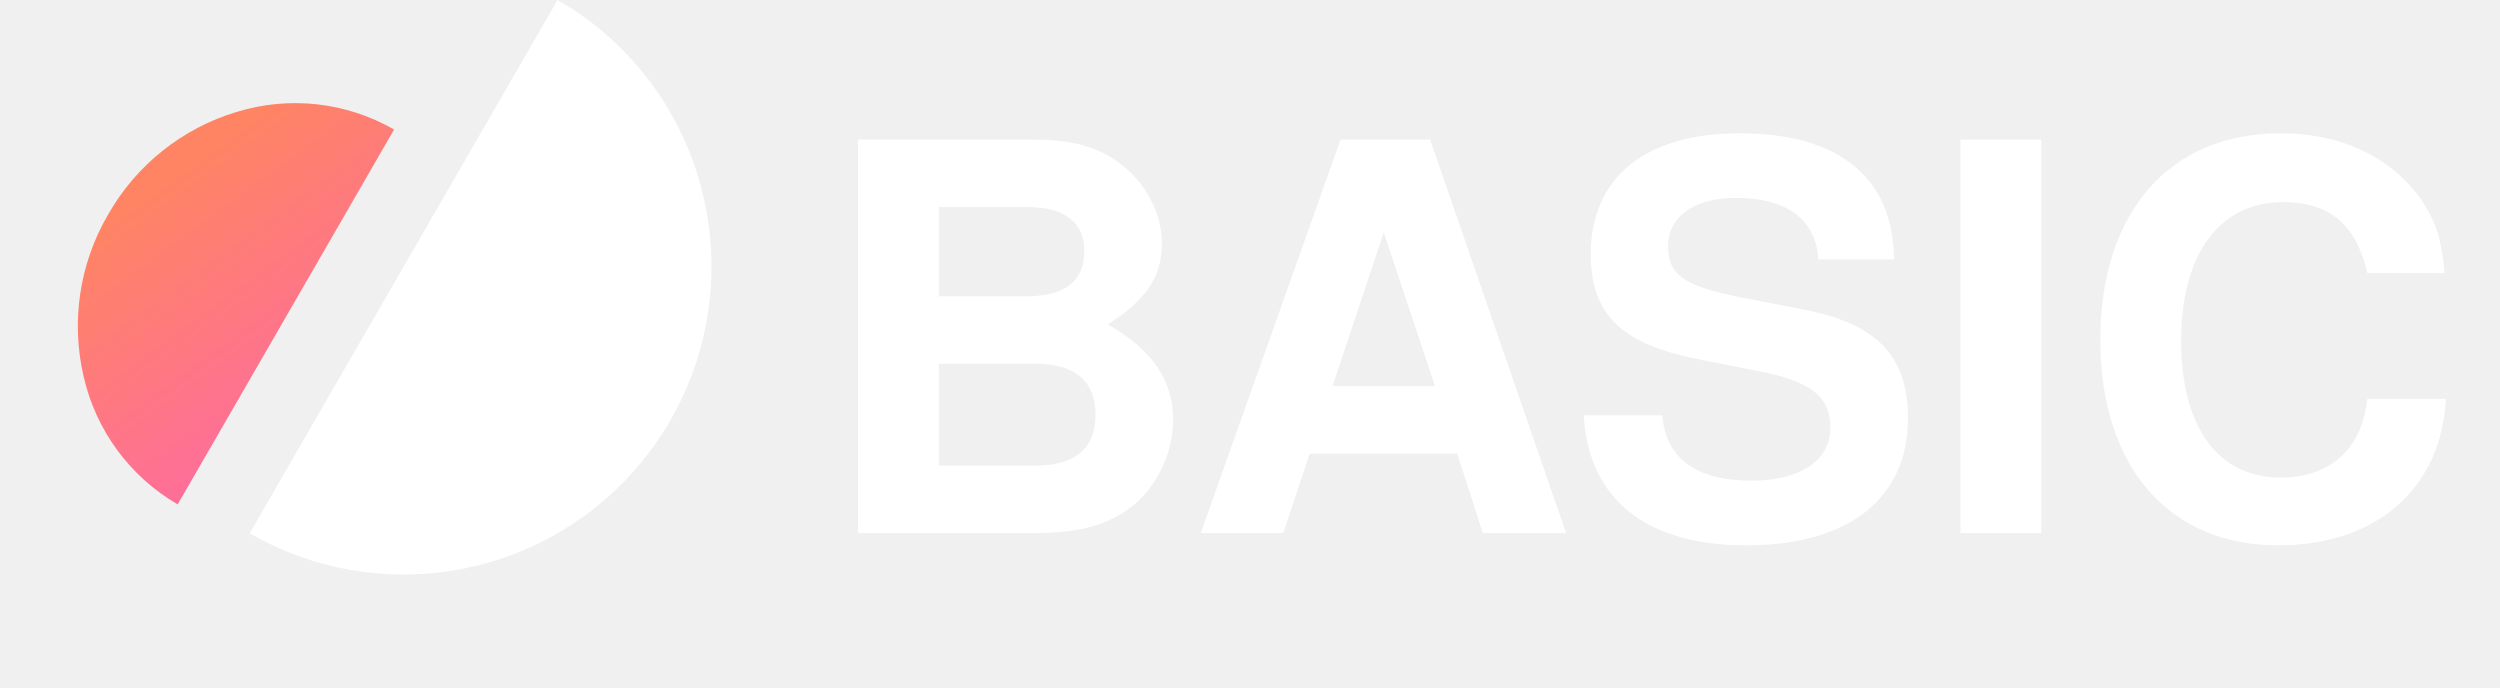
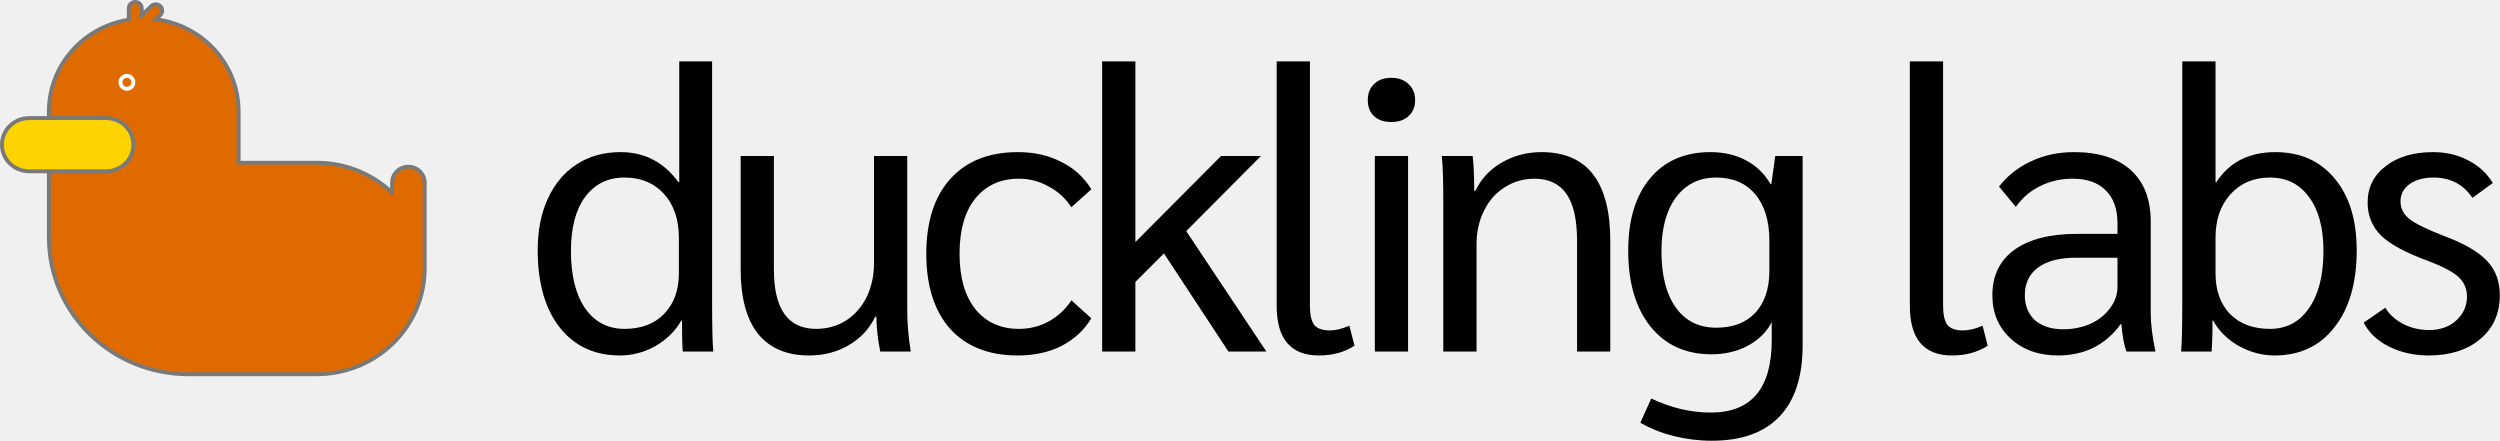
- <svg xmlns="http://www.w3.org/2000/svg" width="111.196" height="30.566" viewBox="0 0 111.196 30.566">
-   <defs>
-     <linearGradient id="linear-gradient" x1="0.5" x2="1.275" y2="0.725" gradientUnits="objectBoundingBox">
-       <stop offset="0" stop-color="#fe8464" />
-       <stop offset="1" stop-color="#fe6e9a" />
-     </linearGradient>
-   </defs>
-   <g id="Group_2" data-name="Group 2" transform="translate(-372.804 -44.291)">
-     <text id="BASIC" transform="translate(409 68)" fill="#fff" font-size="24" font-family="Helvetica-Bold, Helvetica" font-weight="700">
-       <tspan x="0" y="0">BASIC</tspan>
-     </text>
-     <path id="Subtraction_1" data-name="Subtraction 1" d="M9.126,19.253h0a8.835,8.835,0,0,1-6.453-2.82A9.835,9.835,0,0,1,0,9.626,9.835,9.835,0,0,1,2.673,2.82,8.835,8.835,0,0,1,9.126,0V19.252Z" transform="translate(382.43 45.489) rotate(30)" fill="url(#linear-gradient)" />
-     <path id="Subtraction_2" data-name="Subtraction 2" d="M13.694,0h0A13.694,13.694,0,0,0,4.011,23.377a13.6,13.6,0,0,0,9.683,4.011V0Z" transform="translate(395.769 74.857) rotate(-150)" fill="#fff" />
-   </g>
+ <svg xmlns="http://www.w3.org/2000/svg" width="6393" height="1127" viewBox="0 0 6393 1127" fill="none">
+   <path d="M994.345 485.316L1002.65 492.625V481.563V467.109C1002.65 444.686 1021.22 426.34 1044.33 426.34C1067.44 426.34 1086 444.686 1086 467.112L1086 686.571C1086 835.83 962.571 957 810.104 957H481.869C284.686 957 125 800.282 125 607.174L125 285.224C125 168.176 211.35 70.835 325.158 51.134L329.306 50.416V46.207V21.116C329.306 16.874 331.023 12.785 334.114 9.755C337.208 6.721 341.424 5 345.841 5C350.258 5 354.475 6.721 357.569 9.755C360.659 12.785 362.377 16.874 362.377 21.116V27.58V39.484L370.877 31.151L386.671 15.667C386.678 15.66 386.686 15.653 386.693 15.646C389.8 12.69 393.986 11.033 398.355 11.061C402.735 11.089 406.908 12.808 409.976 15.816C413.04 18.821 414.756 22.868 414.784 27.075C414.813 31.271 413.159 35.329 410.15 38.37C410.143 38.378 410.135 38.385 410.128 38.392L406.047 42.394L399.03 49.273L408.722 50.895C523.192 70.053 610.223 167.712 610.223 285.221L610.223 411.139V416.139H615.223L810.107 416.139C880.941 416.139 945.498 442.323 994.345 485.316Z" fill="#DF6B00" stroke="#797979" stroke-width="10" />
+   <path d="M74.437 302L271.56 302C309.998 302 340.997 332.535 341 370.003C341 407.464 309.999 438 271.56 438L74.437 438C35.995 438 5 407.464 5 370.003C5 332.535 35.995 302 74.437 302Z" fill="#FDD400" stroke="#797979" stroke-width="10" />
+   <path d="M1585 909C1520.33 909 1469 885 1431 837C1393.67 789 1375 723.333 1375 640C1375 589.333 1383.67 545.333 1401 508C1418.33 470 1443 440.667 1475 420C1507 399.333 1544.33 389 1587 389C1648.33 389 1697.67 414.667 1735 466H1737V157H1821V773C1821 835 1822 877 1824 899H1746C1744.67 883 1744 856.667 1744 820H1742C1726.67 846.667 1704.67 868.333 1676 885C1647.33 901 1617 909 1585 909ZM1597 841C1639.67 841 1673.33 828.333 1698 803C1723.33 777 1736 742.333 1736 699V608C1736 561.333 1723.33 524 1698 496C1672.67 468 1639 454 1597 454C1554.33 454 1520.67 470.667 1496 504C1472 536.667 1460 582.667 1460 642C1460 704 1472 752.667 1496 788C1520.67 823.333 1554.33 841 1597 841ZM2068.99 909C2011.66 909 1967.99 890.333 1937.99 853C1908.66 815.667 1893.99 760.667 1893.99 688V399H1978.99V689C1978.99 790.333 2014.99 841 2086.99 841C2114.99 841 2140.33 834 2162.99 820C2185.66 805.333 2203.33 785.333 2215.99 760C2228.66 734 2234.99 705 2234.99 673V399H2319.99V793C2319.99 826.333 2322.99 861.667 2328.99 899H2250.99C2244.99 869.667 2241.66 840 2240.99 810H2237.99C2223.33 840.667 2200.66 865 2169.99 883C2139.99 900.333 2106.33 909 2068.99 909ZM2602.75 909C2528.75 909 2471.08 886.333 2429.75 841C2389.08 795 2368.75 731 2368.75 649C2368.75 567 2389.08 503.333 2429.75 458C2471.08 412 2528.75 389 2602.75 389C2644.75 389 2681.75 397.333 2713.75 414C2746.42 430 2772.08 453.333 2790.75 484L2739.75 530C2725.08 507.333 2705.75 489.667 2681.75 477C2658.42 463.667 2633.08 457 2605.75 457C2558.42 457 2521.08 474 2493.75 508C2467.08 541.333 2453.75 588.333 2453.75 649C2453.75 709 2467.08 756 2493.75 790C2521.08 824 2558.42 841 2605.75 841C2633.08 841 2658.42 834.667 2681.75 822C2705.75 808.667 2725.08 790.667 2739.75 768L2790.75 814C2772.08 844.667 2746.42 868.333 2713.75 885C2681.75 901 2644.75 909 2602.75 909ZM3141.41 899L2976.41 648L2903.41 721V899H2818.41V157H2903.41V619L3122.41 399H3224.41L3033.41 591L3238.41 899H3141.41ZM3372.71 909C3300.71 909 3264.71 866.667 3264.71 782V157H3349.71V781C3349.71 804.333 3353.38 821 3360.71 831C3368.71 840.333 3382.04 845 3400.71 845C3415.38 845 3432.04 841 3450.71 833L3463.71 884C3438.38 900.667 3408.04 909 3372.71 909ZM3557.73 312C3539.06 312 3524.39 307 3513.73 297C3503.06 287 3497.73 273.333 3497.73 256C3497.73 238.667 3503.06 225 3513.73 215C3524.39 204.333 3539.06 199 3557.73 199C3576.39 199 3591.06 204.333 3601.73 215C3613.06 225 3618.73 238.667 3618.73 256C3618.73 273.333 3613.06 287 3601.73 297C3591.06 307 3576.39 312 3557.73 312ZM3515.73 399H3600.73V899H3515.73V399ZM3690.84 525C3690.84 461.667 3689.51 419.667 3686.84 399H3765.84C3768.51 421 3769.84 450.667 3769.84 488H3772.84C3787.51 457.333 3809.84 433.333 3839.84 416C3870.51 398 3904.51 389 3941.84 389C4000.51 389 4044.51 408 4073.84 446C4103.18 484 4117.84 540.667 4117.84 616V899H4032.84V615C4032.84 561.667 4023.84 522 4005.84 496C3987.84 470 3960.51 457 3923.84 457C3895.84 457 3870.51 464.333 3847.84 479C3825.18 493 3807.51 513 3794.84 539C3782.18 564.333 3775.84 593 3775.84 625V899H3690.84V525ZM4609.67 399V883C4609.67 963 4590.01 1023.67 4550.67 1065C4511.34 1106.33 4453.67 1127 4377.67 1127C4344.34 1127 4311.67 1123 4279.67 1115C4248.34 1107 4220.01 1095.67 4194.67 1081L4222.67 1019C4272.67 1043 4323.34 1055 4374.67 1055C4478.67 1055 4530.67 993.333 4530.67 870V824C4517.34 849.333 4497.01 869.333 4469.67 884C4442.34 898.667 4411.34 906 4376.67 906C4310.67 906 4258.67 882.333 4220.67 835C4182.67 787.667 4163.67 723 4163.67 641C4163.67 562.333 4182.34 500.667 4219.67 456C4257.01 411.333 4308.34 389 4373.67 389C4408.34 389 4438.67 396 4464.67 410C4491.34 424 4512.34 444.333 4527.67 471H4529.67L4539.67 399H4609.67ZM4524.67 616C4524.67 565.333 4512.67 525.667 4488.67 497C4464.67 468.333 4431.34 454 4388.67 454C4345.34 454 4311.01 471 4285.67 505C4261.01 538.333 4248.67 584.333 4248.67 643C4248.67 704.333 4261.01 752.333 4285.67 787C4310.34 821 4344.67 838 4388.67 838C4431.34 838 4464.67 825.333 4488.67 800C4512.67 774 4524.67 738 4524.67 692V616ZM4991.85 909C4919.85 909 4883.85 866.667 4883.85 782V157H4968.85V781C4968.85 804.333 4972.52 821 4979.85 831C4987.85 840.333 5001.18 845 5019.85 845C5034.52 845 5051.18 841 5069.85 833L5082.85 884C5057.52 900.667 5027.18 909 4991.85 909ZM5262.87 909C5213.53 909 5173.2 894.667 5141.87 866C5110.53 837.333 5094.87 800.333 5094.87 755C5094.87 705 5113.53 666.333 5150.87 639C5188.87 611.667 5242.53 598 5311.87 598H5414.87V572C5414.87 534.667 5404.87 506.333 5384.87 487C5365.53 467 5337.2 457 5299.87 457C5269.87 457 5242.2 463.333 5216.87 476C5192.2 488 5171.53 505.667 5154.87 529L5111.87 477C5134.53 448.333 5162.2 426.667 5194.87 412C5227.53 396.667 5263.87 389 5303.87 389C5366.53 389 5414.87 404.333 5448.87 435C5482.87 465.667 5499.87 509.667 5499.87 567V802C5499.87 828 5503.87 860.333 5511.87 899H5437.87C5431.87 883.667 5427.53 860.333 5424.87 829H5422.87C5404.2 855 5381.2 875 5353.87 889C5326.53 902.333 5296.2 909 5262.87 909ZM5275.87 842C5301.2 842 5324.53 837.333 5345.87 828C5367.2 818 5383.87 804.667 5395.87 788C5408.53 771.333 5414.87 753 5414.87 733V659H5308.87C5266.87 659 5234.53 667.333 5211.87 684C5189.2 700.667 5177.87 724.333 5177.87 755C5177.87 781.667 5186.53 803 5203.87 819C5221.87 834.333 5245.87 842 5275.87 842ZM5816.54 909C5785.21 909 5754.87 901 5725.54 885C5696.21 868.333 5674.21 846.667 5659.54 820H5657.54C5658.21 841.333 5657.54 867.667 5655.54 899H5577.54C5579.54 877 5580.54 835 5580.54 773V157H5665.54V466H5667.54C5700.87 414.667 5751.21 389 5818.54 389C5882.54 389 5933.21 411.667 5970.54 457C6007.87 501.667 6026.54 562.667 6026.54 640C6026.54 723.333 6007.54 789 5969.54 837C5932.21 885 5881.21 909 5816.54 909ZM5804.54 841C5847.21 841 5880.54 823.333 5904.54 788C5929.21 752.667 5941.54 704 5941.54 642C5941.54 582.667 5929.21 536.667 5904.54 504C5880.54 470.667 5847.21 454 5804.54 454C5763.21 454 5729.54 468.333 5703.54 497C5678.21 525 5665.54 562 5665.54 608V699C5665.54 742.333 5677.87 777 5702.54 803C5727.87 828.333 5761.87 841 5804.54 841ZM6210.53 909C6173.2 909 6139.2 901.333 6108.53 886C6078.53 870.667 6057.2 850.333 6044.53 825L6099.53 787C6110.86 805 6126.53 819 6146.53 829C6166.53 839 6188.2 844 6211.53 844C6239.53 844 6262.53 836 6280.53 820C6299.2 803.333 6308.53 782.667 6308.53 758C6308.53 738 6301.2 721.333 6286.53 708C6271.86 694.667 6245.86 681 6208.53 667C6151.86 646.333 6111.86 624.667 6088.53 602C6065.86 579.333 6054.53 551.333 6054.53 518C6054.53 479.333 6069.86 448.333 6100.53 425C6131.2 401 6171.86 389 6222.53 389C6255.2 389 6284.86 396 6311.53 410C6338.86 424 6359.86 443.333 6374.53 468L6322.53 506C6299.2 471.333 6265.86 454 6222.53 454C6197.86 454 6177.53 459.667 6161.53 471C6146.2 482.333 6138.53 497 6138.53 515C6138.53 533 6146.53 548.333 6162.53 561C6178.53 573 6208.2 587.333 6251.53 604C6302.86 623.333 6339.2 644.667 6360.53 668C6381.86 690.667 6392.53 719.667 6392.53 755C6392.53 801.667 6375.86 839 6342.53 867C6309.2 895 6265.2 909 6210.53 909Z" fill="black" />
+   <path d="M312.831 222.16C309.738 219.066 308 214.87 308 210.496C308 206.121 309.738 201.925 312.831 198.831C315.925 195.738 320.121 194 324.496 194C328.87 194 333.066 195.738 336.16 198.831C339.253 201.925 340.991 206.121 340.991 210.496C340.991 214.87 339.253 219.066 336.16 222.16C333.066 225.253 328.87 226.991 324.496 226.991C320.121 226.991 315.925 225.253 312.831 222.16Z" stroke="white" stroke-width="10" />
</svg>
